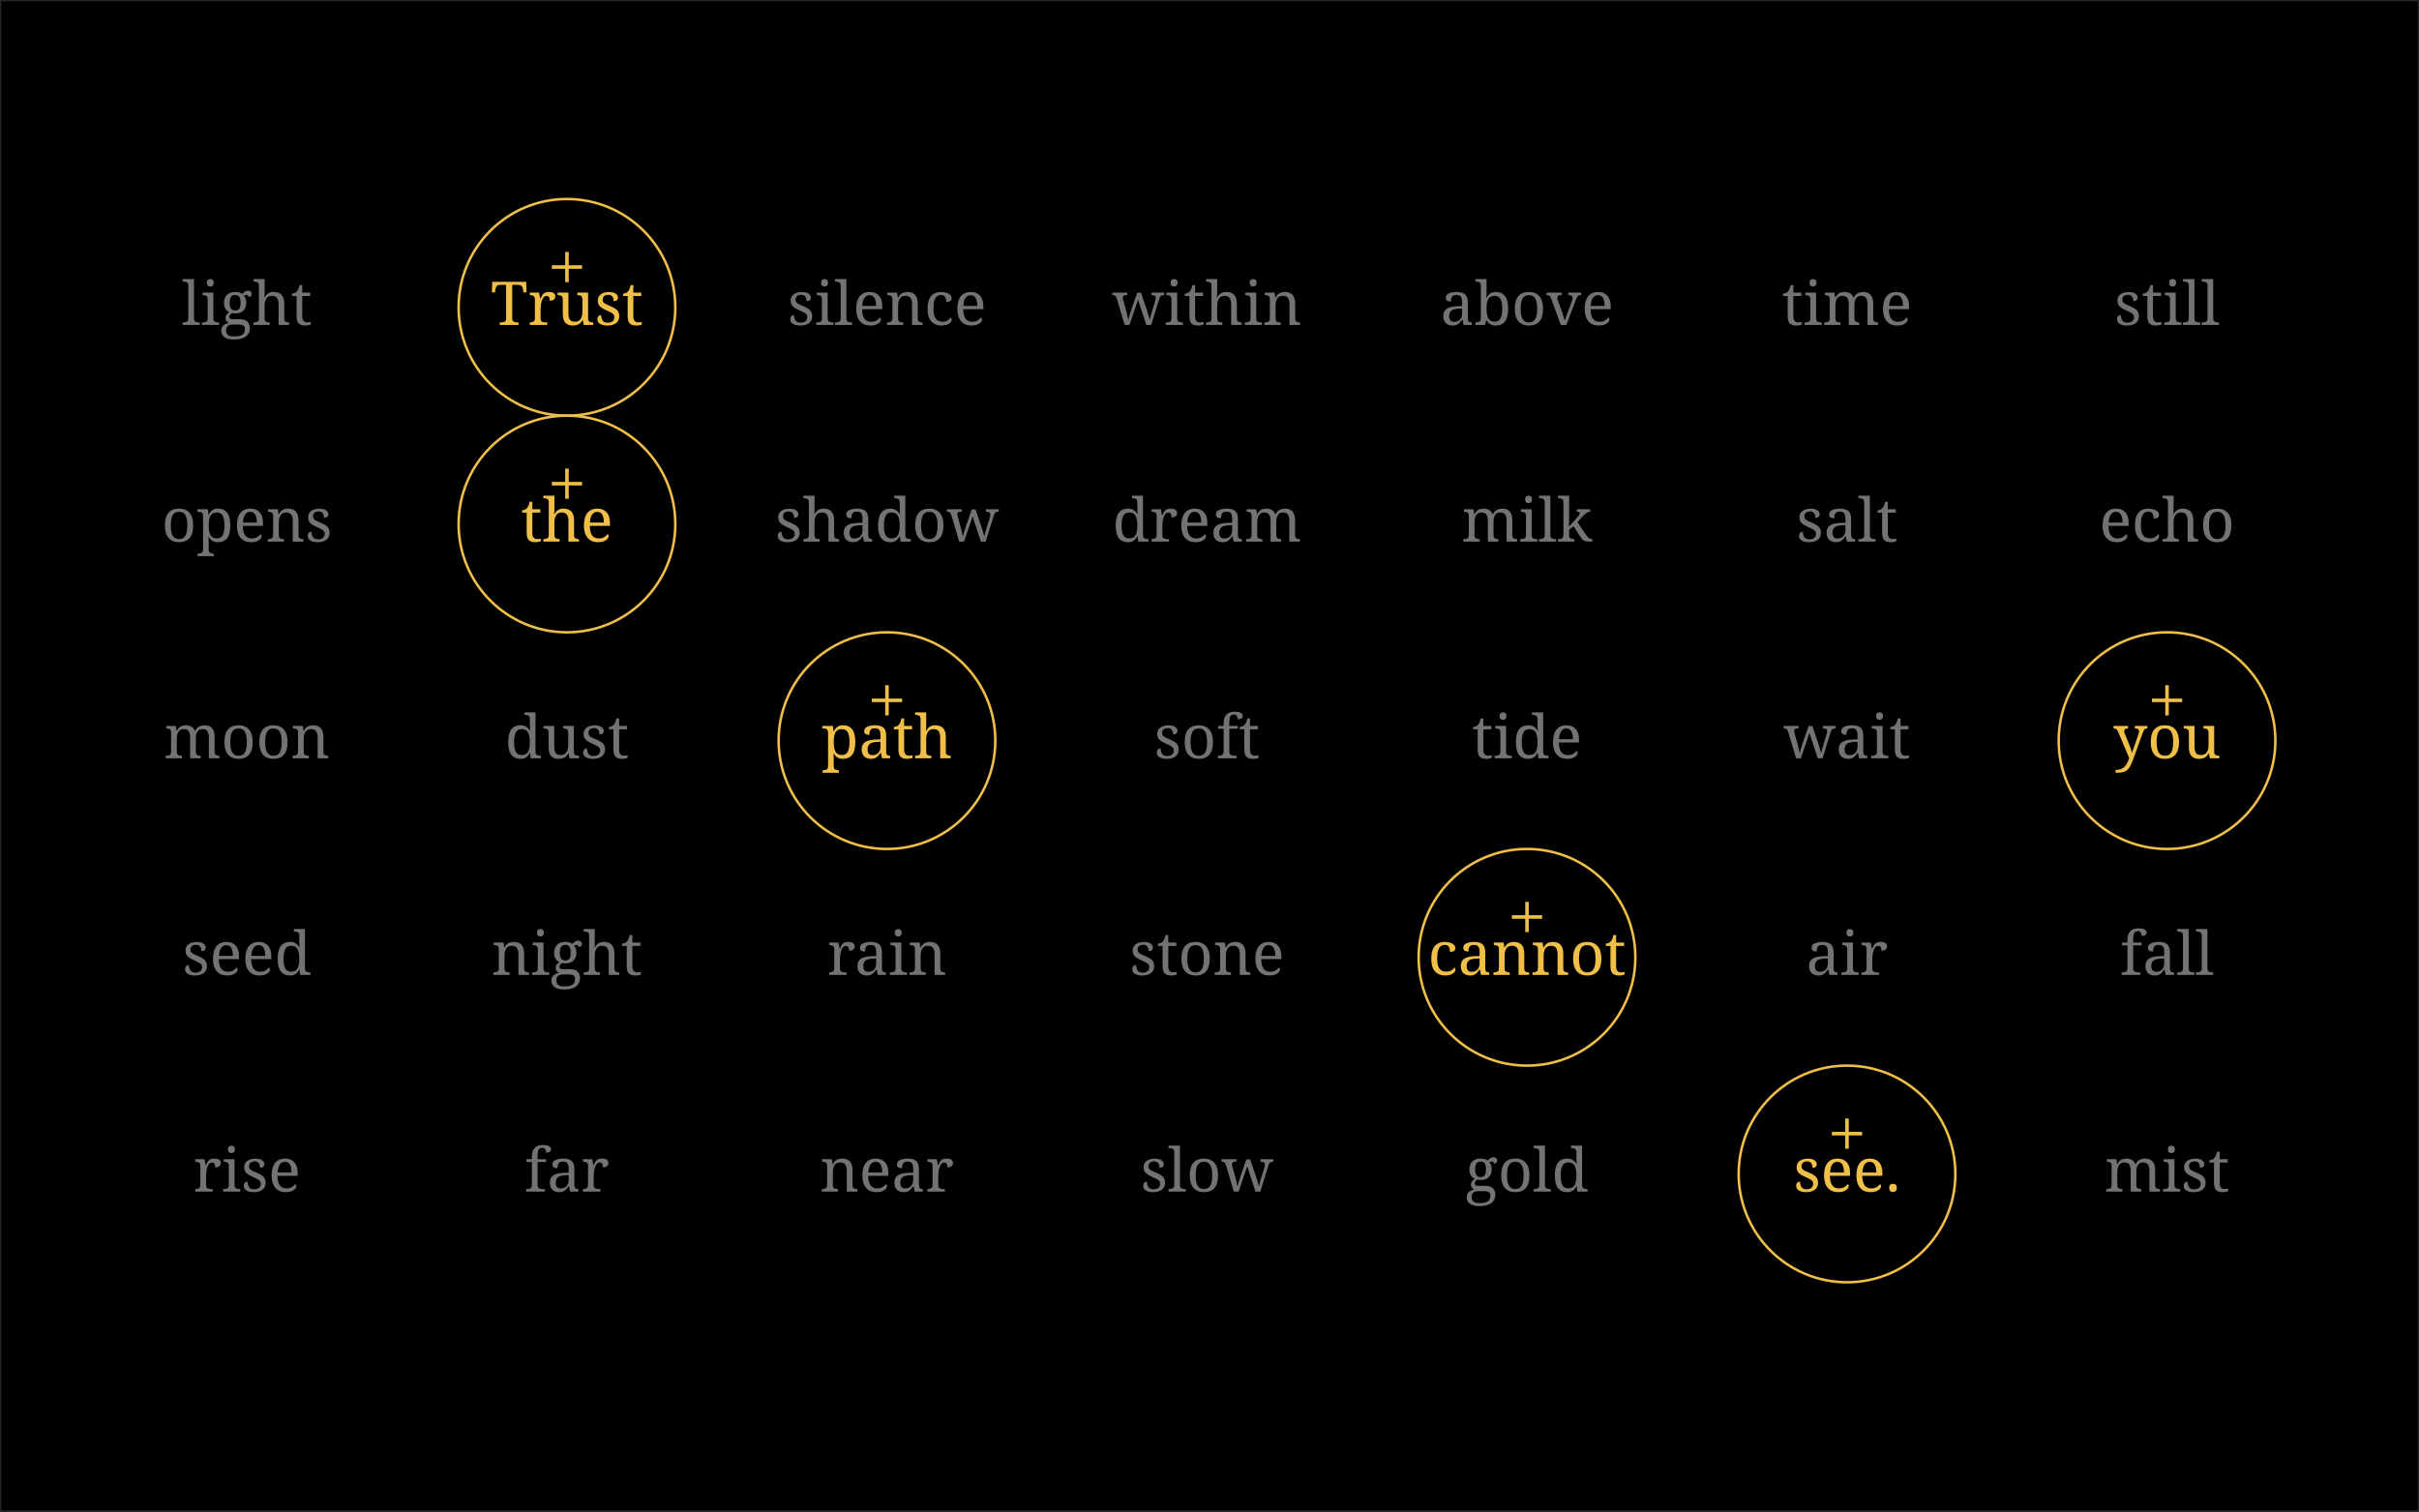
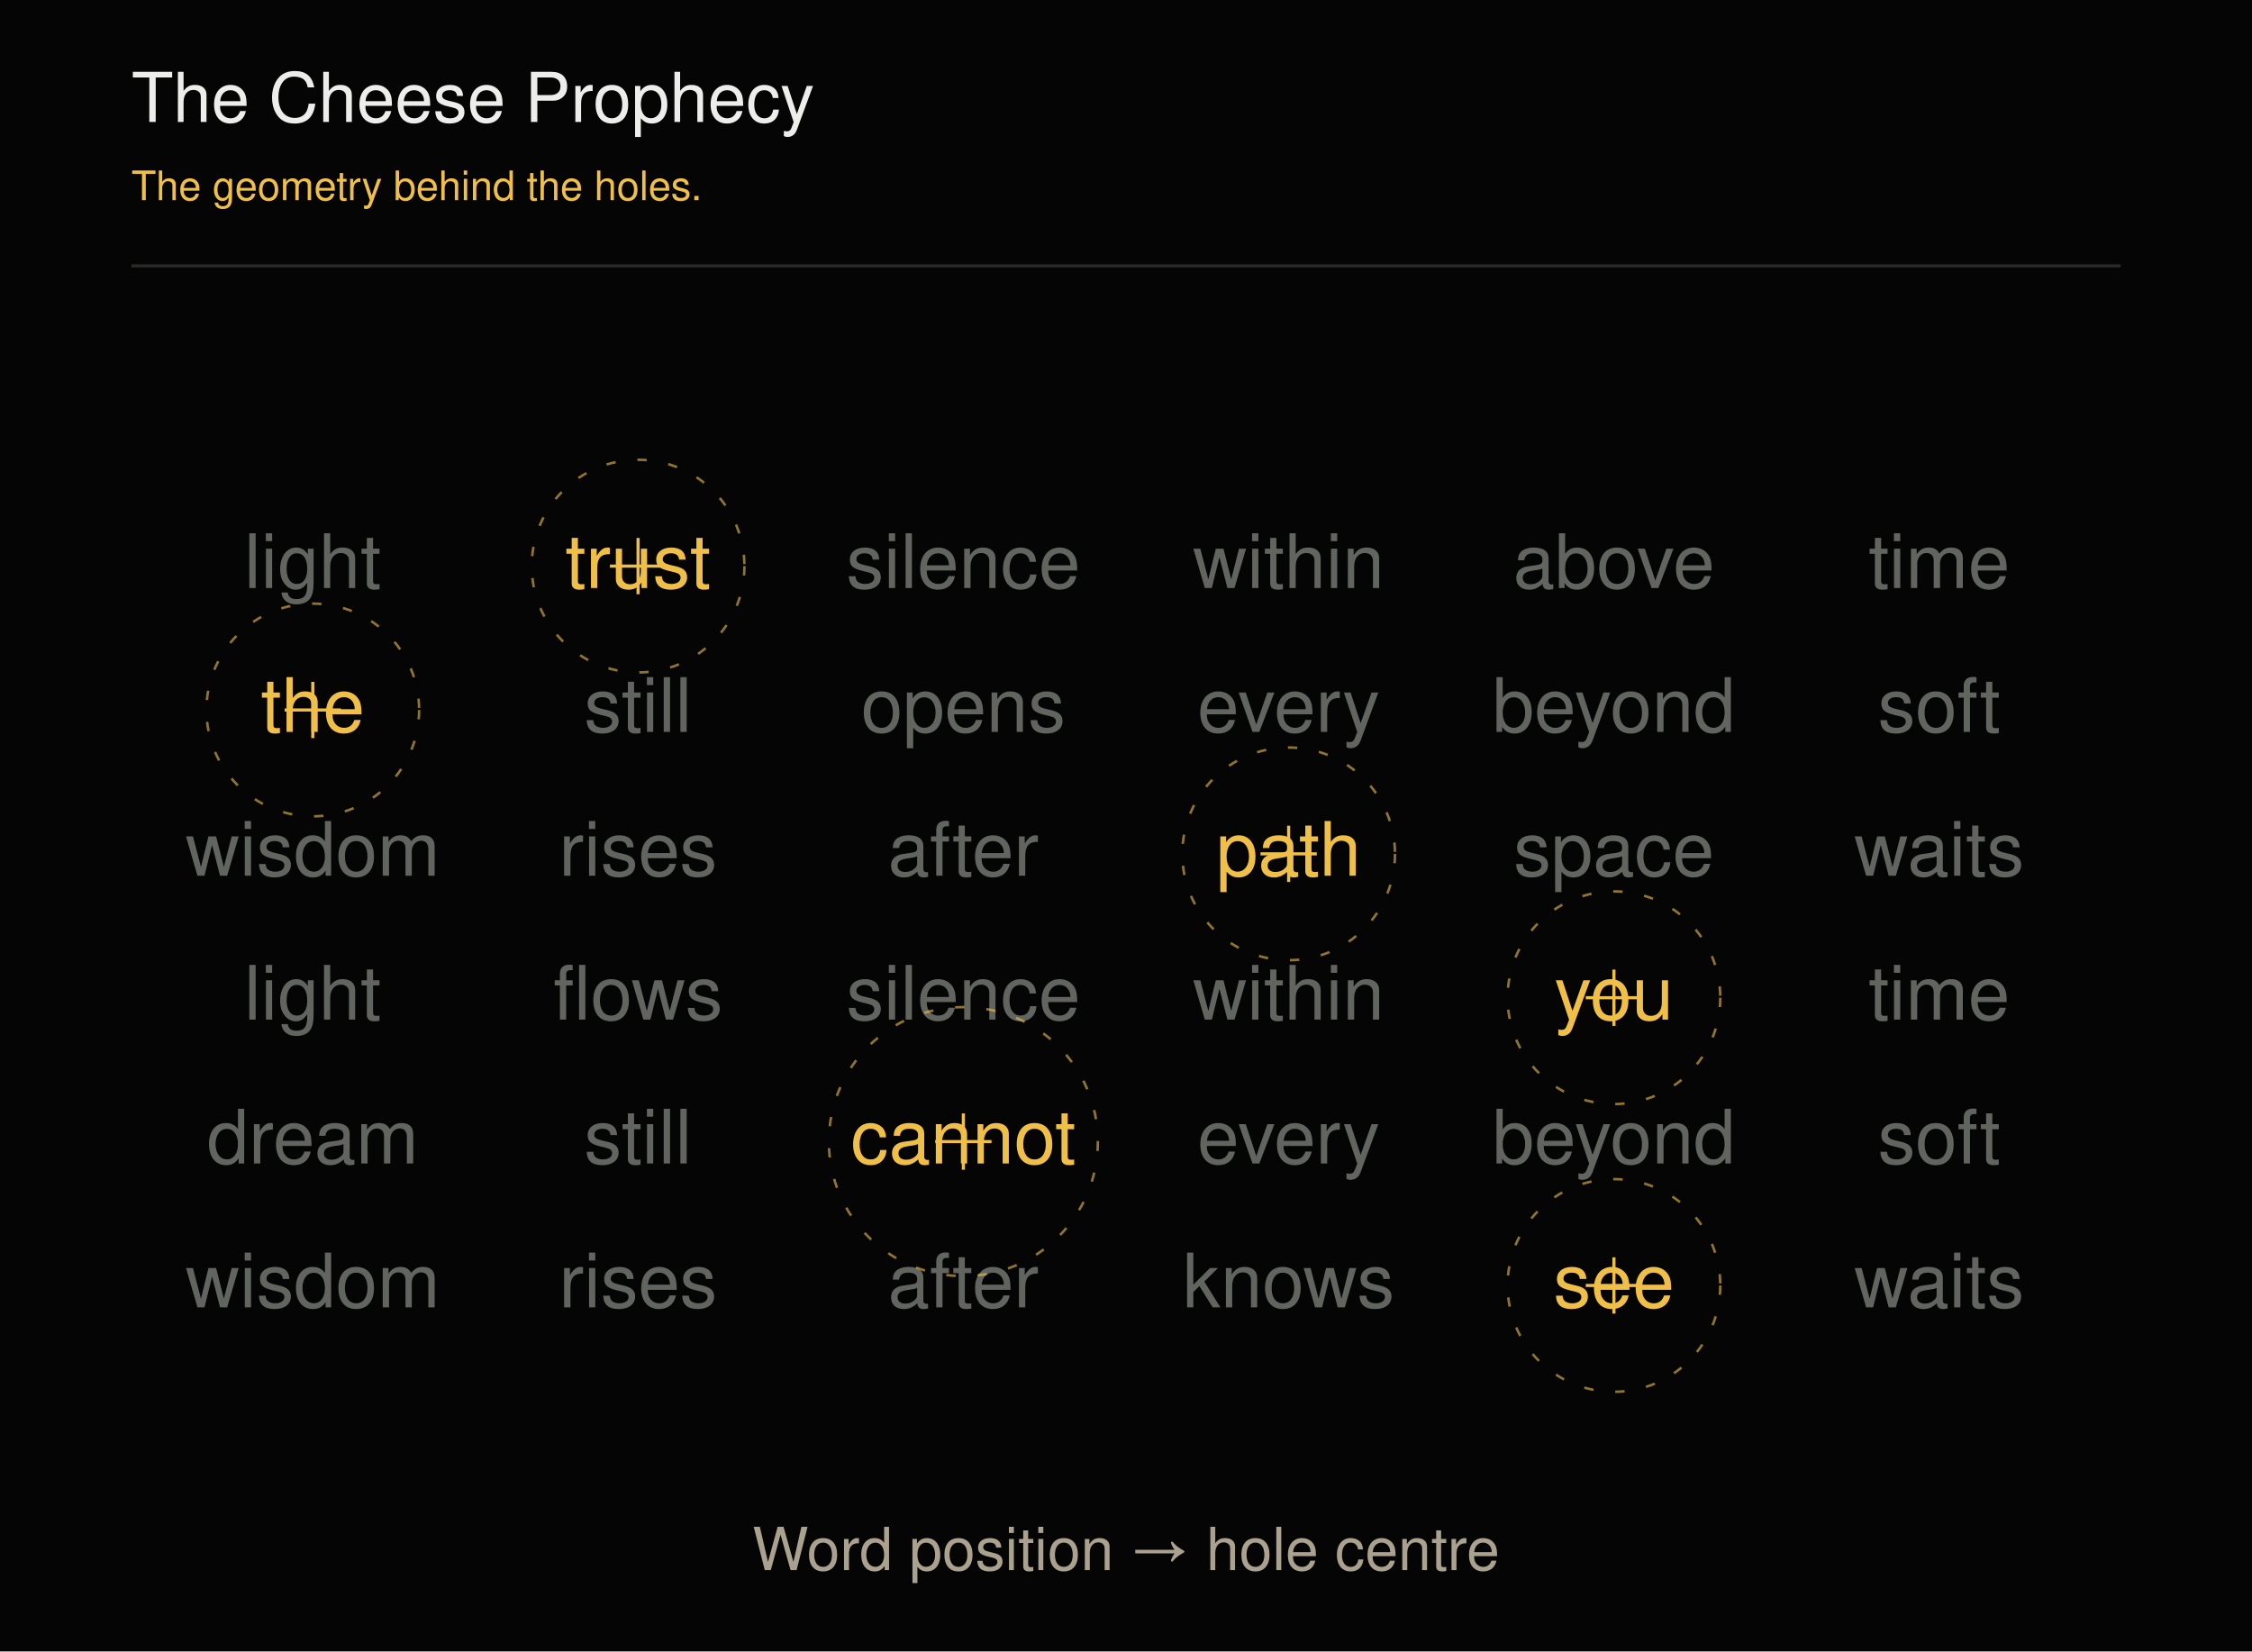
- <svg xmlns="http://www.w3.org/2000/svg" width="960" height="600" viewBox="0 0 960 600" role="img">
-   <rect x="0" y="0" width="960" height="600" fill="#000" stroke="#262626" />
-   <text x="98" y="129" fill="#737373" text-anchor="middle" font-size="24" font-family="Apple Garamond Custom,Garamond,Georgia,serif">light</text>
-   <text x="225" y="129" fill="#efbf48" text-anchor="middle" font-size="24" font-family="Apple Garamond Custom,Garamond,Georgia,serif">Trust</text>
-   <circle cx="225" cy="122" r="43" fill="none" stroke="#efbf48" />
-   <path d="M219 106L231 106" fill="none" stroke="#efbf48" stroke-width="1.4" />
-   <path d="M225 100L225 112" fill="none" stroke="#efbf48" stroke-width="1.4" />
-   <text x="352" y="129" fill="#737373" text-anchor="middle" font-size="24" font-family="Apple Garamond Custom,Garamond,Georgia,serif">silence</text>
-   <text x="479" y="129" fill="#737373" text-anchor="middle" font-size="24" font-family="Apple Garamond Custom,Garamond,Georgia,serif">within</text>
-   <text x="606" y="129" fill="#737373" text-anchor="middle" font-size="24" font-family="Apple Garamond Custom,Garamond,Georgia,serif">above</text>
-   <text x="733" y="129" fill="#737373" text-anchor="middle" font-size="24" font-family="Apple Garamond Custom,Garamond,Georgia,serif">time</text>
-   <text x="860" y="129" fill="#737373" text-anchor="middle" font-size="24" font-family="Apple Garamond Custom,Garamond,Georgia,serif">still</text>
-   <text x="98" y="215" fill="#737373" text-anchor="middle" font-size="24" font-family="Apple Garamond Custom,Garamond,Georgia,serif">opens</text>
-   <text x="225" y="215" fill="#efbf48" text-anchor="middle" font-size="24" font-family="Apple Garamond Custom,Garamond,Georgia,serif">the</text>
-   <circle cx="225" cy="208" r="43" fill="none" stroke="#efbf48" />
-   <path d="M219 192L231 192" fill="none" stroke="#efbf48" stroke-width="1.4" />
-   <path d="M225 186L225 198" fill="none" stroke="#efbf48" stroke-width="1.4" />
-   <text x="352" y="215" fill="#737373" text-anchor="middle" font-size="24" font-family="Apple Garamond Custom,Garamond,Georgia,serif">shadow</text>
-   <text x="479" y="215" fill="#737373" text-anchor="middle" font-size="24" font-family="Apple Garamond Custom,Garamond,Georgia,serif">dream</text>
-   <text x="606" y="215" fill="#737373" text-anchor="middle" font-size="24" font-family="Apple Garamond Custom,Garamond,Georgia,serif">milk</text>
-   <text x="733" y="215" fill="#737373" text-anchor="middle" font-size="24" font-family="Apple Garamond Custom,Garamond,Georgia,serif">salt</text>
-   <text x="860" y="215" fill="#737373" text-anchor="middle" font-size="24" font-family="Apple Garamond Custom,Garamond,Georgia,serif">echo</text>
-   <text x="98" y="301" fill="#737373" text-anchor="middle" font-size="24" font-family="Apple Garamond Custom,Garamond,Georgia,serif">moon</text>
-   <text x="225" y="301" fill="#737373" text-anchor="middle" font-size="24" font-family="Apple Garamond Custom,Garamond,Georgia,serif">dust</text>
-   <text x="352" y="301" fill="#efbf48" text-anchor="middle" font-size="24" font-family="Apple Garamond Custom,Garamond,Georgia,serif">path</text>
-   <circle cx="352" cy="294" r="43" fill="none" stroke="#efbf48" />
-   <path d="M346 278L358 278" fill="none" stroke="#efbf48" stroke-width="1.4" />
-   <path d="M352 272L352 284" fill="none" stroke="#efbf48" stroke-width="1.4" />
-   <text x="479" y="301" fill="#737373" text-anchor="middle" font-size="24" font-family="Apple Garamond Custom,Garamond,Georgia,serif">soft</text>
-   <text x="606" y="301" fill="#737373" text-anchor="middle" font-size="24" font-family="Apple Garamond Custom,Garamond,Georgia,serif">tide</text>
-   <text x="733" y="301" fill="#737373" text-anchor="middle" font-size="24" font-family="Apple Garamond Custom,Garamond,Georgia,serif">wait</text>
-   <text x="860" y="301" fill="#efbf48" text-anchor="middle" font-size="24" font-family="Apple Garamond Custom,Garamond,Georgia,serif">you</text>
-   <circle cx="860" cy="294" r="43" fill="none" stroke="#efbf48" />
-   <path d="M854 278L866 278" fill="none" stroke="#efbf48" stroke-width="1.4" />
-   <path d="M860 272L860 284" fill="none" stroke="#efbf48" stroke-width="1.4" />
-   <text x="98" y="387" fill="#737373" text-anchor="middle" font-size="24" font-family="Apple Garamond Custom,Garamond,Georgia,serif">seed</text>
-   <text x="225" y="387" fill="#737373" text-anchor="middle" font-size="24" font-family="Apple Garamond Custom,Garamond,Georgia,serif">night</text>
-   <text x="352" y="387" fill="#737373" text-anchor="middle" font-size="24" font-family="Apple Garamond Custom,Garamond,Georgia,serif">rain</text>
-   <text x="479" y="387" fill="#737373" text-anchor="middle" font-size="24" font-family="Apple Garamond Custom,Garamond,Georgia,serif">stone</text>
-   <text x="606" y="387" fill="#efbf48" text-anchor="middle" font-size="24" font-family="Apple Garamond Custom,Garamond,Georgia,serif">cannot</text>
-   <circle cx="606" cy="380" r="43" fill="none" stroke="#efbf48" />
-   <path d="M600 364L612 364" fill="none" stroke="#efbf48" stroke-width="1.4" />
-   <path d="M606 358L606 370" fill="none" stroke="#efbf48" stroke-width="1.4" />
-   <text x="733" y="387" fill="#737373" text-anchor="middle" font-size="24" font-family="Apple Garamond Custom,Garamond,Georgia,serif">air</text>
-   <text x="860" y="387" fill="#737373" text-anchor="middle" font-size="24" font-family="Apple Garamond Custom,Garamond,Georgia,serif">fall</text>
-   <text x="98" y="473" fill="#737373" text-anchor="middle" font-size="24" font-family="Apple Garamond Custom,Garamond,Georgia,serif">rise</text>
-   <text x="225" y="473" fill="#737373" text-anchor="middle" font-size="24" font-family="Apple Garamond Custom,Garamond,Georgia,serif">far</text>
-   <text x="352" y="473" fill="#737373" text-anchor="middle" font-size="24" font-family="Apple Garamond Custom,Garamond,Georgia,serif">near</text>
-   <text x="479" y="473" fill="#737373" text-anchor="middle" font-size="24" font-family="Apple Garamond Custom,Garamond,Georgia,serif">slow</text>
-   <text x="606" y="473" fill="#737373" text-anchor="middle" font-size="24" font-family="Apple Garamond Custom,Garamond,Georgia,serif">gold</text>
-   <text x="733" y="473" fill="#efbf48" text-anchor="middle" font-size="24" font-family="Apple Garamond Custom,Garamond,Georgia,serif">see.</text>
-   <circle cx="733" cy="466" r="43" fill="none" stroke="#efbf48" />
-   <path d="M727 450L739 450" fill="none" stroke="#efbf48" stroke-width="1.4" />
-   <path d="M733 444L733 456" fill="none" stroke="#efbf48" stroke-width="1.4" />
-   <text x="860" y="473" fill="#737373" text-anchor="middle" font-size="24" font-family="Apple Garamond Custom,Garamond,Georgia,serif">mist</text>
+ <svg xmlns="http://www.w3.org/2000/svg" width="1200" height="880" viewBox="0 0 720 528" role="img" aria-label="The Cheese Prophecy: The geometry behind the holes.">
+   <rect width="720" height="528" fill="#050505" />
+   <text x="42" y="39" font-family="Helvetica,Arial,sans-serif" font-size="22" fill="#ededeb">The Cheese Prophecy</text>
+   <text x="42" y="64" font-family="Helvetica,Arial,sans-serif" font-size="13" fill="#efbf48">The geometry behind the holes.</text>
+   <path d="M42 85 H678" stroke="#292b27" />
+   <svg x="0" y="88" width="720" height="440" viewBox="0 0 720 440">
+     <defs style="color:rgb(239, 191, 72);fill:rgb(0, 0, 0);fill-opacity:1;stroke:none;stroke-width:1px;stroke-opacity:1;stroke-linecap:butt;stroke-linejoin:miter;stroke-dasharray:none;opacity:1;font-size:18px;font-weight:400;letter-spacing:normal;text-anchor:start;transform:none;transform-origin:0px 0px;font-family:Helvetica,Arial,sans-serif">
+       <marker id="explainer-cheese-revelation-arrow" viewBox="0 0 10 10" refX="8" refY="5" markerWidth="6" markerHeight="6" orient="auto-start-reverse" style="color:rgb(239, 191, 72);fill:rgb(0, 0, 0);fill-opacity:1;stroke:none;stroke-width:1px;stroke-opacity:1;stroke-linecap:butt;stroke-linejoin:miter;stroke-dasharray:none;opacity:1;font-size:18px;font-weight:400;letter-spacing:normal;text-anchor:start;transform:none;transform-origin:0px 0px;font-family:Helvetica,Arial,sans-serif">
+         <path d="M 1 1 L 8 5 L 1 9" fill="none" stroke="currentColor" stroke-width="1.2" style="color:rgb(239, 191, 72);fill:none;fill-opacity:1;stroke:rgb(239, 191, 72);stroke-width:1.2px;stroke-opacity:1;stroke-linecap:butt;stroke-linejoin:miter;stroke-dasharray:none;opacity:1;font-size:18px;font-weight:400;letter-spacing:normal;text-anchor:start;transform:none;transform-origin:0px 0px;font-family:Helvetica,Arial,sans-serif" />
+       </marker>
+       <mask id="explainer-cheese-revelation-mask" style="color:rgb(239, 191, 72);fill:rgb(0, 0, 0);fill-opacity:1;stroke:none;stroke-width:1px;stroke-opacity:1;stroke-linecap:butt;stroke-linejoin:miter;stroke-dasharray:none;opacity:1;font-size:18px;font-weight:400;letter-spacing:normal;text-anchor:start;transform:none;transform-origin:0px 0px;font-family:Helvetica,Arial,sans-serif">
+         <rect width="720" height="440" fill="white" style="color:rgb(239, 191, 72);fill:rgb(255, 255, 255);fill-opacity:1;stroke:none;stroke-width:1px;stroke-opacity:1;stroke-linecap:butt;stroke-linejoin:miter;stroke-dasharray:none;opacity:1;font-size:18px;font-weight:400;letter-spacing:normal;text-anchor:start;transform:none;transform-origin:0px 0px;font-family:Helvetica,Arial,sans-serif" />
+         <circle cx="204" cy="93" r="34" fill="black" style="color:rgb(239, 191, 72);fill:rgb(0, 0, 0);fill-opacity:1;stroke:none;stroke-width:1px;stroke-opacity:1;stroke-linecap:butt;stroke-linejoin:miter;stroke-dasharray:none;opacity:1;font-size:18px;font-weight:400;letter-spacing:normal;text-anchor:start;transform:none;transform-origin:0px 0px;font-family:Helvetica,Arial,sans-serif" />
+         <circle cx="100" cy="139" r="34" fill="black" style="color:rgb(239, 191, 72);fill:rgb(0, 0, 0);fill-opacity:1;stroke:none;stroke-width:1px;stroke-opacity:1;stroke-linecap:butt;stroke-linejoin:miter;stroke-dasharray:none;opacity:1;font-size:18px;font-weight:400;letter-spacing:normal;text-anchor:start;transform:none;transform-origin:0px 0px;font-family:Helvetica,Arial,sans-serif" />
+         <circle cx="412" cy="185" r="34" fill="black" style="color:rgb(239, 191, 72);fill:rgb(0, 0, 0);fill-opacity:1;stroke:none;stroke-width:1px;stroke-opacity:1;stroke-linecap:butt;stroke-linejoin:miter;stroke-dasharray:none;opacity:1;font-size:18px;font-weight:400;letter-spacing:normal;text-anchor:start;transform:none;transform-origin:0px 0px;font-family:Helvetica,Arial,sans-serif" />
+         <circle cx="516" cy="231" r="34" fill="black" style="color:rgb(239, 191, 72);fill:rgb(0, 0, 0);fill-opacity:1;stroke:none;stroke-width:1px;stroke-opacity:1;stroke-linecap:butt;stroke-linejoin:miter;stroke-dasharray:none;opacity:1;font-size:18px;font-weight:400;letter-spacing:normal;text-anchor:start;transform:none;transform-origin:0px 0px;font-family:Helvetica,Arial,sans-serif" />
+         <circle cx="308" cy="277" r="43" fill="black" style="color:rgb(239, 191, 72);fill:rgb(0, 0, 0);fill-opacity:1;stroke:none;stroke-width:1px;stroke-opacity:1;stroke-linecap:butt;stroke-linejoin:miter;stroke-dasharray:none;opacity:1;font-size:18px;font-weight:400;letter-spacing:normal;text-anchor:start;transform:none;transform-origin:0px 0px;font-family:Helvetica,Arial,sans-serif" />
+         <circle cx="516" cy="323" r="34" fill="black" style="color:rgb(239, 191, 72);fill:rgb(0, 0, 0);fill-opacity:1;stroke:none;stroke-width:1px;stroke-opacity:1;stroke-linecap:butt;stroke-linejoin:miter;stroke-dasharray:none;opacity:1;font-size:18px;font-weight:400;letter-spacing:normal;text-anchor:start;transform:none;transform-origin:0px 0px;font-family:Helvetica,Arial,sans-serif" />
+         <circle cx="450" cy="115" r="12" fill="black" style="color:rgb(239, 191, 72);fill:rgb(0, 0, 0);fill-opacity:1;stroke:none;stroke-width:1px;stroke-opacity:1;stroke-linecap:butt;stroke-linejoin:miter;stroke-dasharray:none;opacity:1;font-size:18px;font-weight:400;letter-spacing:normal;text-anchor:start;transform:none;transform-origin:0px 0px;font-family:Helvetica,Arial,sans-serif" />
+         <circle cx="245" cy="300" r="14" fill="black" style="color:rgb(239, 191, 72);fill:rgb(0, 0, 0);fill-opacity:1;stroke:none;stroke-width:1px;stroke-opacity:1;stroke-linecap:butt;stroke-linejoin:miter;stroke-dasharray:none;opacity:1;font-size:18px;font-weight:400;letter-spacing:normal;text-anchor:start;transform:none;transform-origin:0px 0px;font-family:Helvetica,Arial,sans-serif" />
+         <circle cx="555" cy="245" r="11" fill="black" style="color:rgb(239, 191, 72);fill:rgb(0, 0, 0);fill-opacity:1;stroke:none;stroke-width:1px;stroke-opacity:1;stroke-linecap:butt;stroke-linejoin:miter;stroke-dasharray:none;opacity:1;font-size:18px;font-weight:400;letter-spacing:normal;text-anchor:start;transform:none;transform-origin:0px 0px;font-family:Helvetica,Arial,sans-serif" />
+       </mask>
+     </defs>
+     <g style="color:rgb(239, 191, 72);fill:rgb(0, 0, 0);fill-opacity:1;stroke:none;stroke-width:1px;stroke-opacity:1;stroke-linecap:butt;stroke-linejoin:miter;stroke-dasharray:none;opacity:1;font-size:18px;font-weight:400;letter-spacing:normal;text-anchor:start;transform:none;transform-origin:0px 0px;font-family:Helvetica,Arial,sans-serif">
+       <text x="100" y="100" text-anchor="middle" style="color:rgb(239, 191, 72);fill:rgb(98, 101, 95);fill-opacity:1;stroke:none;stroke-width:1px;stroke-opacity:1;stroke-linecap:butt;stroke-linejoin:miter;stroke-dasharray:none;opacity:1;font-size:24px;font-weight:400;letter-spacing:normal;text-anchor:middle;transform:none;transform-origin:0px 0px;font-family:Helvetica,Arial,sans-serif">light</text>
+       <text x="204" y="100" text-anchor="middle" style="color:rgb(239, 191, 72);fill:rgb(239, 191, 72);fill-opacity:1;stroke:none;stroke-width:1px;stroke-opacity:1;stroke-linecap:butt;stroke-linejoin:miter;stroke-dasharray:none;opacity:1;font-size:24px;font-weight:400;letter-spacing:normal;text-anchor:middle;transform:none;transform-origin:0px 0px;font-family:Helvetica,Arial,sans-serif">trust</text>
+       <text x="308" y="100" text-anchor="middle" style="color:rgb(239, 191, 72);fill:rgb(98, 101, 95);fill-opacity:1;stroke:none;stroke-width:1px;stroke-opacity:1;stroke-linecap:butt;stroke-linejoin:miter;stroke-dasharray:none;opacity:1;font-size:24px;font-weight:400;letter-spacing:normal;text-anchor:middle;transform:none;transform-origin:0px 0px;font-family:Helvetica,Arial,sans-serif">silence</text>
+       <text x="412" y="100" text-anchor="middle" style="color:rgb(239, 191, 72);fill:rgb(98, 101, 95);fill-opacity:1;stroke:none;stroke-width:1px;stroke-opacity:1;stroke-linecap:butt;stroke-linejoin:miter;stroke-dasharray:none;opacity:1;font-size:24px;font-weight:400;letter-spacing:normal;text-anchor:middle;transform:none;transform-origin:0px 0px;font-family:Helvetica,Arial,sans-serif">within</text>
+       <text x="516" y="100" text-anchor="middle" style="color:rgb(239, 191, 72);fill:rgb(98, 101, 95);fill-opacity:1;stroke:none;stroke-width:1px;stroke-opacity:1;stroke-linecap:butt;stroke-linejoin:miter;stroke-dasharray:none;opacity:1;font-size:24px;font-weight:400;letter-spacing:normal;text-anchor:middle;transform:none;transform-origin:0px 0px;font-family:Helvetica,Arial,sans-serif">above</text>
+       <text x="620" y="100" text-anchor="middle" style="color:rgb(239, 191, 72);fill:rgb(98, 101, 95);fill-opacity:1;stroke:none;stroke-width:1px;stroke-opacity:1;stroke-linecap:butt;stroke-linejoin:miter;stroke-dasharray:none;opacity:1;font-size:24px;font-weight:400;letter-spacing:normal;text-anchor:middle;transform:none;transform-origin:0px 0px;font-family:Helvetica,Arial,sans-serif">time</text>
+       <text x="100" y="146" text-anchor="middle" style="color:rgb(239, 191, 72);fill:rgb(239, 191, 72);fill-opacity:1;stroke:none;stroke-width:1px;stroke-opacity:1;stroke-linecap:butt;stroke-linejoin:miter;stroke-dasharray:none;opacity:1;font-size:24px;font-weight:400;letter-spacing:normal;text-anchor:middle;transform:none;transform-origin:0px 0px;font-family:Helvetica,Arial,sans-serif">the</text>
+       <text x="204" y="146" text-anchor="middle" style="color:rgb(239, 191, 72);fill:rgb(98, 101, 95);fill-opacity:1;stroke:none;stroke-width:1px;stroke-opacity:1;stroke-linecap:butt;stroke-linejoin:miter;stroke-dasharray:none;opacity:1;font-size:24px;font-weight:400;letter-spacing:normal;text-anchor:middle;transform:none;transform-origin:0px 0px;font-family:Helvetica,Arial,sans-serif">still</text>
+       <text x="308" y="146" text-anchor="middle" style="color:rgb(239, 191, 72);fill:rgb(98, 101, 95);fill-opacity:1;stroke:none;stroke-width:1px;stroke-opacity:1;stroke-linecap:butt;stroke-linejoin:miter;stroke-dasharray:none;opacity:1;font-size:24px;font-weight:400;letter-spacing:normal;text-anchor:middle;transform:none;transform-origin:0px 0px;font-family:Helvetica,Arial,sans-serif">opens</text>
+       <text x="412" y="146" text-anchor="middle" style="color:rgb(239, 191, 72);fill:rgb(98, 101, 95);fill-opacity:1;stroke:none;stroke-width:1px;stroke-opacity:1;stroke-linecap:butt;stroke-linejoin:miter;stroke-dasharray:none;opacity:1;font-size:24px;font-weight:400;letter-spacing:normal;text-anchor:middle;transform:none;transform-origin:0px 0px;font-family:Helvetica,Arial,sans-serif">every</text>
+       <text x="516" y="146" text-anchor="middle" style="color:rgb(239, 191, 72);fill:rgb(98, 101, 95);fill-opacity:1;stroke:none;stroke-width:1px;stroke-opacity:1;stroke-linecap:butt;stroke-linejoin:miter;stroke-dasharray:none;opacity:1;font-size:24px;font-weight:400;letter-spacing:normal;text-anchor:middle;transform:none;transform-origin:0px 0px;font-family:Helvetica,Arial,sans-serif">beyond</text>
+       <text x="620" y="146" text-anchor="middle" style="color:rgb(239, 191, 72);fill:rgb(98, 101, 95);fill-opacity:1;stroke:none;stroke-width:1px;stroke-opacity:1;stroke-linecap:butt;stroke-linejoin:miter;stroke-dasharray:none;opacity:1;font-size:24px;font-weight:400;letter-spacing:normal;text-anchor:middle;transform:none;transform-origin:0px 0px;font-family:Helvetica,Arial,sans-serif">soft</text>
+       <text x="100" y="192" text-anchor="middle" style="color:rgb(239, 191, 72);fill:rgb(98, 101, 95);fill-opacity:1;stroke:none;stroke-width:1px;stroke-opacity:1;stroke-linecap:butt;stroke-linejoin:miter;stroke-dasharray:none;opacity:1;font-size:24px;font-weight:400;letter-spacing:normal;text-anchor:middle;transform:none;transform-origin:0px 0px;font-family:Helvetica,Arial,sans-serif">wisdom</text>
+       <text x="204" y="192" text-anchor="middle" style="color:rgb(239, 191, 72);fill:rgb(98, 101, 95);fill-opacity:1;stroke:none;stroke-width:1px;stroke-opacity:1;stroke-linecap:butt;stroke-linejoin:miter;stroke-dasharray:none;opacity:1;font-size:24px;font-weight:400;letter-spacing:normal;text-anchor:middle;transform:none;transform-origin:0px 0px;font-family:Helvetica,Arial,sans-serif">rises</text>
+       <text x="308" y="192" text-anchor="middle" style="color:rgb(239, 191, 72);fill:rgb(98, 101, 95);fill-opacity:1;stroke:none;stroke-width:1px;stroke-opacity:1;stroke-linecap:butt;stroke-linejoin:miter;stroke-dasharray:none;opacity:1;font-size:24px;font-weight:400;letter-spacing:normal;text-anchor:middle;transform:none;transform-origin:0px 0px;font-family:Helvetica,Arial,sans-serif">after</text>
+       <text x="412" y="192" text-anchor="middle" style="color:rgb(239, 191, 72);fill:rgb(239, 191, 72);fill-opacity:1;stroke:none;stroke-width:1px;stroke-opacity:1;stroke-linecap:butt;stroke-linejoin:miter;stroke-dasharray:none;opacity:1;font-size:24px;font-weight:400;letter-spacing:normal;text-anchor:middle;transform:none;transform-origin:0px 0px;font-family:Helvetica,Arial,sans-serif">path</text>
+       <text x="516" y="192" text-anchor="middle" style="color:rgb(239, 191, 72);fill:rgb(98, 101, 95);fill-opacity:1;stroke:none;stroke-width:1px;stroke-opacity:1;stroke-linecap:butt;stroke-linejoin:miter;stroke-dasharray:none;opacity:1;font-size:24px;font-weight:400;letter-spacing:normal;text-anchor:middle;transform:none;transform-origin:0px 0px;font-family:Helvetica,Arial,sans-serif">space</text>
+       <text x="620" y="192" text-anchor="middle" style="color:rgb(239, 191, 72);fill:rgb(98, 101, 95);fill-opacity:1;stroke:none;stroke-width:1px;stroke-opacity:1;stroke-linecap:butt;stroke-linejoin:miter;stroke-dasharray:none;opacity:1;font-size:24px;font-weight:400;letter-spacing:normal;text-anchor:middle;transform:none;transform-origin:0px 0px;font-family:Helvetica,Arial,sans-serif">waits</text>
+       <text x="100" y="238" text-anchor="middle" style="color:rgb(239, 191, 72);fill:rgb(98, 101, 95);fill-opacity:1;stroke:none;stroke-width:1px;stroke-opacity:1;stroke-linecap:butt;stroke-linejoin:miter;stroke-dasharray:none;opacity:1;font-size:24px;font-weight:400;letter-spacing:normal;text-anchor:middle;transform:none;transform-origin:0px 0px;font-family:Helvetica,Arial,sans-serif">light</text>
+       <text x="204" y="238" text-anchor="middle" style="color:rgb(239, 191, 72);fill:rgb(98, 101, 95);fill-opacity:1;stroke:none;stroke-width:1px;stroke-opacity:1;stroke-linecap:butt;stroke-linejoin:miter;stroke-dasharray:none;opacity:1;font-size:24px;font-weight:400;letter-spacing:normal;text-anchor:middle;transform:none;transform-origin:0px 0px;font-family:Helvetica,Arial,sans-serif">flows</text>
+       <text x="308" y="238" text-anchor="middle" style="color:rgb(239, 191, 72);fill:rgb(98, 101, 95);fill-opacity:1;stroke:none;stroke-width:1px;stroke-opacity:1;stroke-linecap:butt;stroke-linejoin:miter;stroke-dasharray:none;opacity:1;font-size:24px;font-weight:400;letter-spacing:normal;text-anchor:middle;transform:none;transform-origin:0px 0px;font-family:Helvetica,Arial,sans-serif">silence</text>
+       <text x="412" y="238" text-anchor="middle" style="color:rgb(239, 191, 72);fill:rgb(98, 101, 95);fill-opacity:1;stroke:none;stroke-width:1px;stroke-opacity:1;stroke-linecap:butt;stroke-linejoin:miter;stroke-dasharray:none;opacity:1;font-size:24px;font-weight:400;letter-spacing:normal;text-anchor:middle;transform:none;transform-origin:0px 0px;font-family:Helvetica,Arial,sans-serif">within</text>
+       <text x="516" y="238" text-anchor="middle" style="color:rgb(239, 191, 72);fill:rgb(239, 191, 72);fill-opacity:1;stroke:none;stroke-width:1px;stroke-opacity:1;stroke-linecap:butt;stroke-linejoin:miter;stroke-dasharray:none;opacity:1;font-size:24px;font-weight:400;letter-spacing:normal;text-anchor:middle;transform:none;transform-origin:0px 0px;font-family:Helvetica,Arial,sans-serif">you</text>
+       <text x="620" y="238" text-anchor="middle" style="color:rgb(239, 191, 72);fill:rgb(98, 101, 95);fill-opacity:1;stroke:none;stroke-width:1px;stroke-opacity:1;stroke-linecap:butt;stroke-linejoin:miter;stroke-dasharray:none;opacity:1;font-size:24px;font-weight:400;letter-spacing:normal;text-anchor:middle;transform:none;transform-origin:0px 0px;font-family:Helvetica,Arial,sans-serif">time</text>
+       <text x="100" y="284" text-anchor="middle" style="color:rgb(239, 191, 72);fill:rgb(98, 101, 95);fill-opacity:1;stroke:none;stroke-width:1px;stroke-opacity:1;stroke-linecap:butt;stroke-linejoin:miter;stroke-dasharray:none;opacity:1;font-size:24px;font-weight:400;letter-spacing:normal;text-anchor:middle;transform:none;transform-origin:0px 0px;font-family:Helvetica,Arial,sans-serif">dream</text>
+       <text x="204" y="284" text-anchor="middle" style="color:rgb(239, 191, 72);fill:rgb(98, 101, 95);fill-opacity:1;stroke:none;stroke-width:1px;stroke-opacity:1;stroke-linecap:butt;stroke-linejoin:miter;stroke-dasharray:none;opacity:1;font-size:24px;font-weight:400;letter-spacing:normal;text-anchor:middle;transform:none;transform-origin:0px 0px;font-family:Helvetica,Arial,sans-serif">still</text>
+       <text x="308" y="284" text-anchor="middle" style="color:rgb(239, 191, 72);fill:rgb(239, 191, 72);fill-opacity:1;stroke:none;stroke-width:1px;stroke-opacity:1;stroke-linecap:butt;stroke-linejoin:miter;stroke-dasharray:none;opacity:1;font-size:24px;font-weight:400;letter-spacing:normal;text-anchor:middle;transform:none;transform-origin:0px 0px;font-family:Helvetica,Arial,sans-serif">cannot</text>
+       <text x="412" y="284" text-anchor="middle" style="color:rgb(239, 191, 72);fill:rgb(98, 101, 95);fill-opacity:1;stroke:none;stroke-width:1px;stroke-opacity:1;stroke-linecap:butt;stroke-linejoin:miter;stroke-dasharray:none;opacity:1;font-size:24px;font-weight:400;letter-spacing:normal;text-anchor:middle;transform:none;transform-origin:0px 0px;font-family:Helvetica,Arial,sans-serif">every</text>
+       <text x="516" y="284" text-anchor="middle" style="color:rgb(239, 191, 72);fill:rgb(98, 101, 95);fill-opacity:1;stroke:none;stroke-width:1px;stroke-opacity:1;stroke-linecap:butt;stroke-linejoin:miter;stroke-dasharray:none;opacity:1;font-size:24px;font-weight:400;letter-spacing:normal;text-anchor:middle;transform:none;transform-origin:0px 0px;font-family:Helvetica,Arial,sans-serif">beyond</text>
+       <text x="620" y="284" text-anchor="middle" style="color:rgb(239, 191, 72);fill:rgb(98, 101, 95);fill-opacity:1;stroke:none;stroke-width:1px;stroke-opacity:1;stroke-linecap:butt;stroke-linejoin:miter;stroke-dasharray:none;opacity:1;font-size:24px;font-weight:400;letter-spacing:normal;text-anchor:middle;transform:none;transform-origin:0px 0px;font-family:Helvetica,Arial,sans-serif">soft</text>
+       <text x="100" y="330" text-anchor="middle" style="color:rgb(239, 191, 72);fill:rgb(98, 101, 95);fill-opacity:1;stroke:none;stroke-width:1px;stroke-opacity:1;stroke-linecap:butt;stroke-linejoin:miter;stroke-dasharray:none;opacity:1;font-size:24px;font-weight:400;letter-spacing:normal;text-anchor:middle;transform:none;transform-origin:0px 0px;font-family:Helvetica,Arial,sans-serif">wisdom</text>
+       <text x="204" y="330" text-anchor="middle" style="color:rgb(239, 191, 72);fill:rgb(98, 101, 95);fill-opacity:1;stroke:none;stroke-width:1px;stroke-opacity:1;stroke-linecap:butt;stroke-linejoin:miter;stroke-dasharray:none;opacity:1;font-size:24px;font-weight:400;letter-spacing:normal;text-anchor:middle;transform:none;transform-origin:0px 0px;font-family:Helvetica,Arial,sans-serif">rises</text>
+       <text x="308" y="330" text-anchor="middle" style="color:rgb(239, 191, 72);fill:rgb(98, 101, 95);fill-opacity:1;stroke:none;stroke-width:1px;stroke-opacity:1;stroke-linecap:butt;stroke-linejoin:miter;stroke-dasharray:none;opacity:1;font-size:24px;font-weight:400;letter-spacing:normal;text-anchor:middle;transform:none;transform-origin:0px 0px;font-family:Helvetica,Arial,sans-serif">after</text>
+       <text x="412" y="330" text-anchor="middle" style="color:rgb(239, 191, 72);fill:rgb(98, 101, 95);fill-opacity:1;stroke:none;stroke-width:1px;stroke-opacity:1;stroke-linecap:butt;stroke-linejoin:miter;stroke-dasharray:none;opacity:1;font-size:24px;font-weight:400;letter-spacing:normal;text-anchor:middle;transform:none;transform-origin:0px 0px;font-family:Helvetica,Arial,sans-serif">knows</text>
+       <text x="516" y="330" text-anchor="middle" style="color:rgb(239, 191, 72);fill:rgb(239, 191, 72);fill-opacity:1;stroke:none;stroke-width:1px;stroke-opacity:1;stroke-linecap:butt;stroke-linejoin:miter;stroke-dasharray:none;opacity:1;font-size:24px;font-weight:400;letter-spacing:normal;text-anchor:middle;transform:none;transform-origin:0px 0px;font-family:Helvetica,Arial,sans-serif">see</text>
+       <text x="620" y="330" text-anchor="middle" style="color:rgb(239, 191, 72);fill:rgb(98, 101, 95);fill-opacity:1;stroke:none;stroke-width:1px;stroke-opacity:1;stroke-linecap:butt;stroke-linejoin:miter;stroke-dasharray:none;opacity:1;font-size:24px;font-weight:400;letter-spacing:normal;text-anchor:middle;transform:none;transform-origin:0px 0px;font-family:Helvetica,Arial,sans-serif">waits</text>
+     </g>
+     <g style="color:rgb(239, 191, 72);fill:rgb(0, 0, 0);fill-opacity:1;stroke:none;stroke-width:1px;stroke-opacity:1;stroke-linecap:butt;stroke-linejoin:miter;stroke-dasharray:none;opacity:1;font-size:18px;font-weight:400;letter-spacing:normal;text-anchor:start;transform:none;transform-origin:0px 0px;font-family:Helvetica,Arial,sans-serif">
+       <g style="color:rgb(239, 191, 72);fill:rgb(0, 0, 0);fill-opacity:1;stroke:none;stroke-width:1px;stroke-opacity:1;stroke-linecap:butt;stroke-linejoin:miter;stroke-dasharray:none;opacity:1;font-size:18px;font-weight:400;letter-spacing:normal;text-anchor:start;transform:none;transform-origin:0px 0px;font-family:Helvetica,Arial,sans-serif">
+         <path d="M195 93h18 M204 84v18" style="color:rgb(239, 191, 72);fill:none;fill-opacity:1;stroke:rgb(239, 191, 72);stroke-width:1px;stroke-opacity:1;stroke-linecap:butt;stroke-linejoin:miter;stroke-dasharray:none;opacity:1;font-size:18px;font-weight:400;letter-spacing:normal;text-anchor:start;transform:none;transform-origin:0px 0px;font-family:Helvetica,Arial,sans-serif" />
+         <circle cx="204" cy="93" r="34" style="color:rgb(239, 191, 72);fill:none;fill-opacity:1;stroke:rgb(239, 191, 72);stroke-width:0.8px;stroke-opacity:1;stroke-linecap:butt;stroke-linejoin:miter;stroke-dasharray:3px, 7px;opacity:0.6;font-size:18px;font-weight:400;letter-spacing:normal;text-anchor:start;transform:none;transform-origin:0px 0px;font-family:Helvetica,Arial,sans-serif" />
+       </g>
+       <g style="color:rgb(239, 191, 72);fill:rgb(0, 0, 0);fill-opacity:1;stroke:none;stroke-width:1px;stroke-opacity:1;stroke-linecap:butt;stroke-linejoin:miter;stroke-dasharray:none;opacity:1;font-size:18px;font-weight:400;letter-spacing:normal;text-anchor:start;transform:none;transform-origin:0px 0px;font-family:Helvetica,Arial,sans-serif">
+         <path d="M91 139h18 M100 130v18" style="color:rgb(239, 191, 72);fill:none;fill-opacity:1;stroke:rgb(239, 191, 72);stroke-width:1px;stroke-opacity:1;stroke-linecap:butt;stroke-linejoin:miter;stroke-dasharray:none;opacity:1;font-size:18px;font-weight:400;letter-spacing:normal;text-anchor:start;transform:none;transform-origin:0px 0px;font-family:Helvetica,Arial,sans-serif" />
+         <circle cx="100" cy="139" r="34" style="color:rgb(239, 191, 72);fill:none;fill-opacity:1;stroke:rgb(239, 191, 72);stroke-width:0.8px;stroke-opacity:1;stroke-linecap:butt;stroke-linejoin:miter;stroke-dasharray:3px, 7px;opacity:0.6;font-size:18px;font-weight:400;letter-spacing:normal;text-anchor:start;transform:none;transform-origin:0px 0px;font-family:Helvetica,Arial,sans-serif" />
+       </g>
+       <g style="color:rgb(239, 191, 72);fill:rgb(0, 0, 0);fill-opacity:1;stroke:none;stroke-width:1px;stroke-opacity:1;stroke-linecap:butt;stroke-linejoin:miter;stroke-dasharray:none;opacity:1;font-size:18px;font-weight:400;letter-spacing:normal;text-anchor:start;transform:none;transform-origin:0px 0px;font-family:Helvetica,Arial,sans-serif">
+         <path d="M403 185h18 M412 176v18" style="color:rgb(239, 191, 72);fill:none;fill-opacity:1;stroke:rgb(239, 191, 72);stroke-width:1px;stroke-opacity:1;stroke-linecap:butt;stroke-linejoin:miter;stroke-dasharray:none;opacity:1;font-size:18px;font-weight:400;letter-spacing:normal;text-anchor:start;transform:none;transform-origin:0px 0px;font-family:Helvetica,Arial,sans-serif" />
+         <circle cx="412" cy="185" r="34" style="color:rgb(239, 191, 72);fill:none;fill-opacity:1;stroke:rgb(239, 191, 72);stroke-width:0.8px;stroke-opacity:1;stroke-linecap:butt;stroke-linejoin:miter;stroke-dasharray:3px, 7px;opacity:0.6;font-size:18px;font-weight:400;letter-spacing:normal;text-anchor:start;transform:none;transform-origin:0px 0px;font-family:Helvetica,Arial,sans-serif" />
+       </g>
+       <g style="color:rgb(239, 191, 72);fill:rgb(0, 0, 0);fill-opacity:1;stroke:none;stroke-width:1px;stroke-opacity:1;stroke-linecap:butt;stroke-linejoin:miter;stroke-dasharray:none;opacity:1;font-size:18px;font-weight:400;letter-spacing:normal;text-anchor:start;transform:none;transform-origin:0px 0px;font-family:Helvetica,Arial,sans-serif">
+         <path d="M507 231h18 M516 222v18" style="color:rgb(239, 191, 72);fill:none;fill-opacity:1;stroke:rgb(239, 191, 72);stroke-width:1px;stroke-opacity:1;stroke-linecap:butt;stroke-linejoin:miter;stroke-dasharray:none;opacity:1;font-size:18px;font-weight:400;letter-spacing:normal;text-anchor:start;transform:none;transform-origin:0px 0px;font-family:Helvetica,Arial,sans-serif" />
+         <circle cx="516" cy="231" r="34" style="color:rgb(239, 191, 72);fill:none;fill-opacity:1;stroke:rgb(239, 191, 72);stroke-width:0.8px;stroke-opacity:1;stroke-linecap:butt;stroke-linejoin:miter;stroke-dasharray:3px, 7px;opacity:0.6;font-size:18px;font-weight:400;letter-spacing:normal;text-anchor:start;transform:none;transform-origin:0px 0px;font-family:Helvetica,Arial,sans-serif" />
+       </g>
+       <g style="color:rgb(239, 191, 72);fill:rgb(0, 0, 0);fill-opacity:1;stroke:none;stroke-width:1px;stroke-opacity:1;stroke-linecap:butt;stroke-linejoin:miter;stroke-dasharray:none;opacity:1;font-size:18px;font-weight:400;letter-spacing:normal;text-anchor:start;transform:none;transform-origin:0px 0px;font-family:Helvetica,Arial,sans-serif">
+         <path d="M299 277h18 M308 268v18" style="color:rgb(239, 191, 72);fill:none;fill-opacity:1;stroke:rgb(239, 191, 72);stroke-width:1px;stroke-opacity:1;stroke-linecap:butt;stroke-linejoin:miter;stroke-dasharray:none;opacity:1;font-size:18px;font-weight:400;letter-spacing:normal;text-anchor:start;transform:none;transform-origin:0px 0px;font-family:Helvetica,Arial,sans-serif" />
+         <circle cx="308" cy="277" r="43" style="color:rgb(239, 191, 72);fill:none;fill-opacity:1;stroke:rgb(239, 191, 72);stroke-width:0.8px;stroke-opacity:1;stroke-linecap:butt;stroke-linejoin:miter;stroke-dasharray:3px, 7px;opacity:0.6;font-size:18px;font-weight:400;letter-spacing:normal;text-anchor:start;transform:none;transform-origin:0px 0px;font-family:Helvetica,Arial,sans-serif" />
+       </g>
+       <g style="color:rgb(239, 191, 72);fill:rgb(0, 0, 0);fill-opacity:1;stroke:none;stroke-width:1px;stroke-opacity:1;stroke-linecap:butt;stroke-linejoin:miter;stroke-dasharray:none;opacity:1;font-size:18px;font-weight:400;letter-spacing:normal;text-anchor:start;transform:none;transform-origin:0px 0px;font-family:Helvetica,Arial,sans-serif">
+         <path d="M507 323h18 M516 314v18" style="color:rgb(239, 191, 72);fill:none;fill-opacity:1;stroke:rgb(239, 191, 72);stroke-width:1px;stroke-opacity:1;stroke-linecap:butt;stroke-linejoin:miter;stroke-dasharray:none;opacity:1;font-size:18px;font-weight:400;letter-spacing:normal;text-anchor:start;transform:none;transform-origin:0px 0px;font-family:Helvetica,Arial,sans-serif" />
+         <circle cx="516" cy="323" r="34" style="color:rgb(239, 191, 72);fill:none;fill-opacity:1;stroke:rgb(239, 191, 72);stroke-width:0.8px;stroke-opacity:1;stroke-linecap:butt;stroke-linejoin:miter;stroke-dasharray:3px, 7px;opacity:0.6;font-size:18px;font-weight:400;letter-spacing:normal;text-anchor:start;transform:none;transform-origin:0px 0px;font-family:Helvetica,Arial,sans-serif" />
+       </g>
+     </g>
+     <text x="360" y="414" text-anchor="middle" style="color:rgb(239, 191, 72);fill:rgb(170, 161, 142);fill-opacity:1;stroke:none;stroke-width:1px;stroke-opacity:1;stroke-linecap:butt;stroke-linejoin:miter;stroke-dasharray:none;opacity:1;font-size:19px;font-weight:400;letter-spacing:normal;text-anchor:middle;transform:none;transform-origin:0px 0px;font-family:Helvetica,Arial,sans-serif">Word position → hole centre</text>
+   </svg>
</svg>
